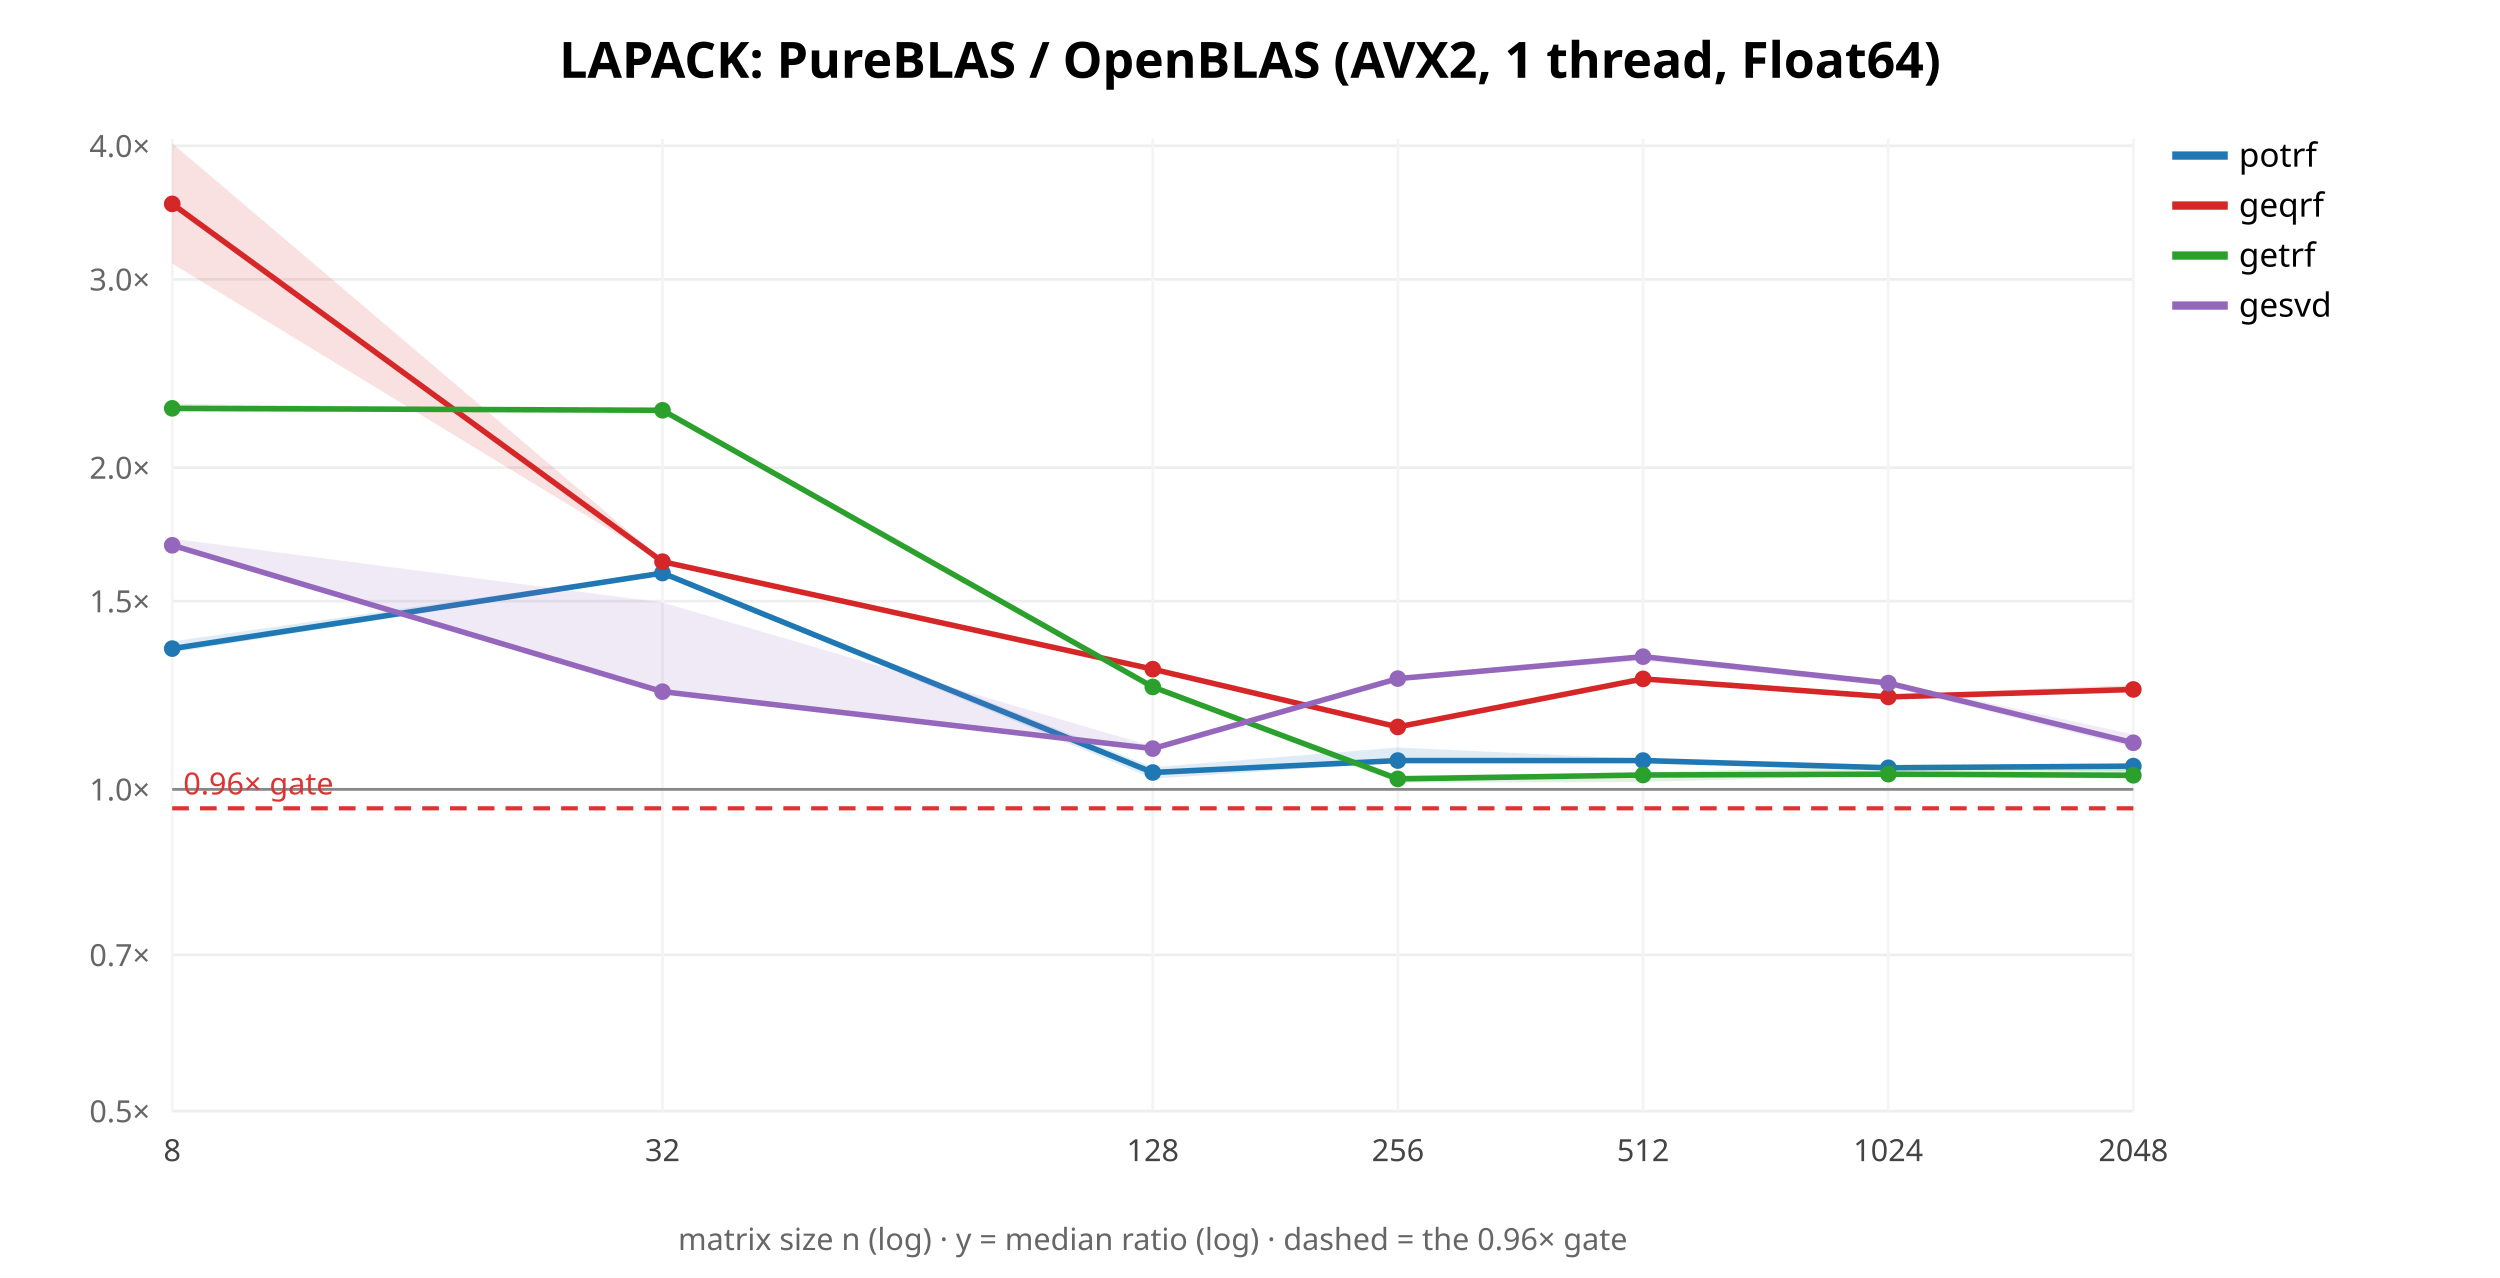
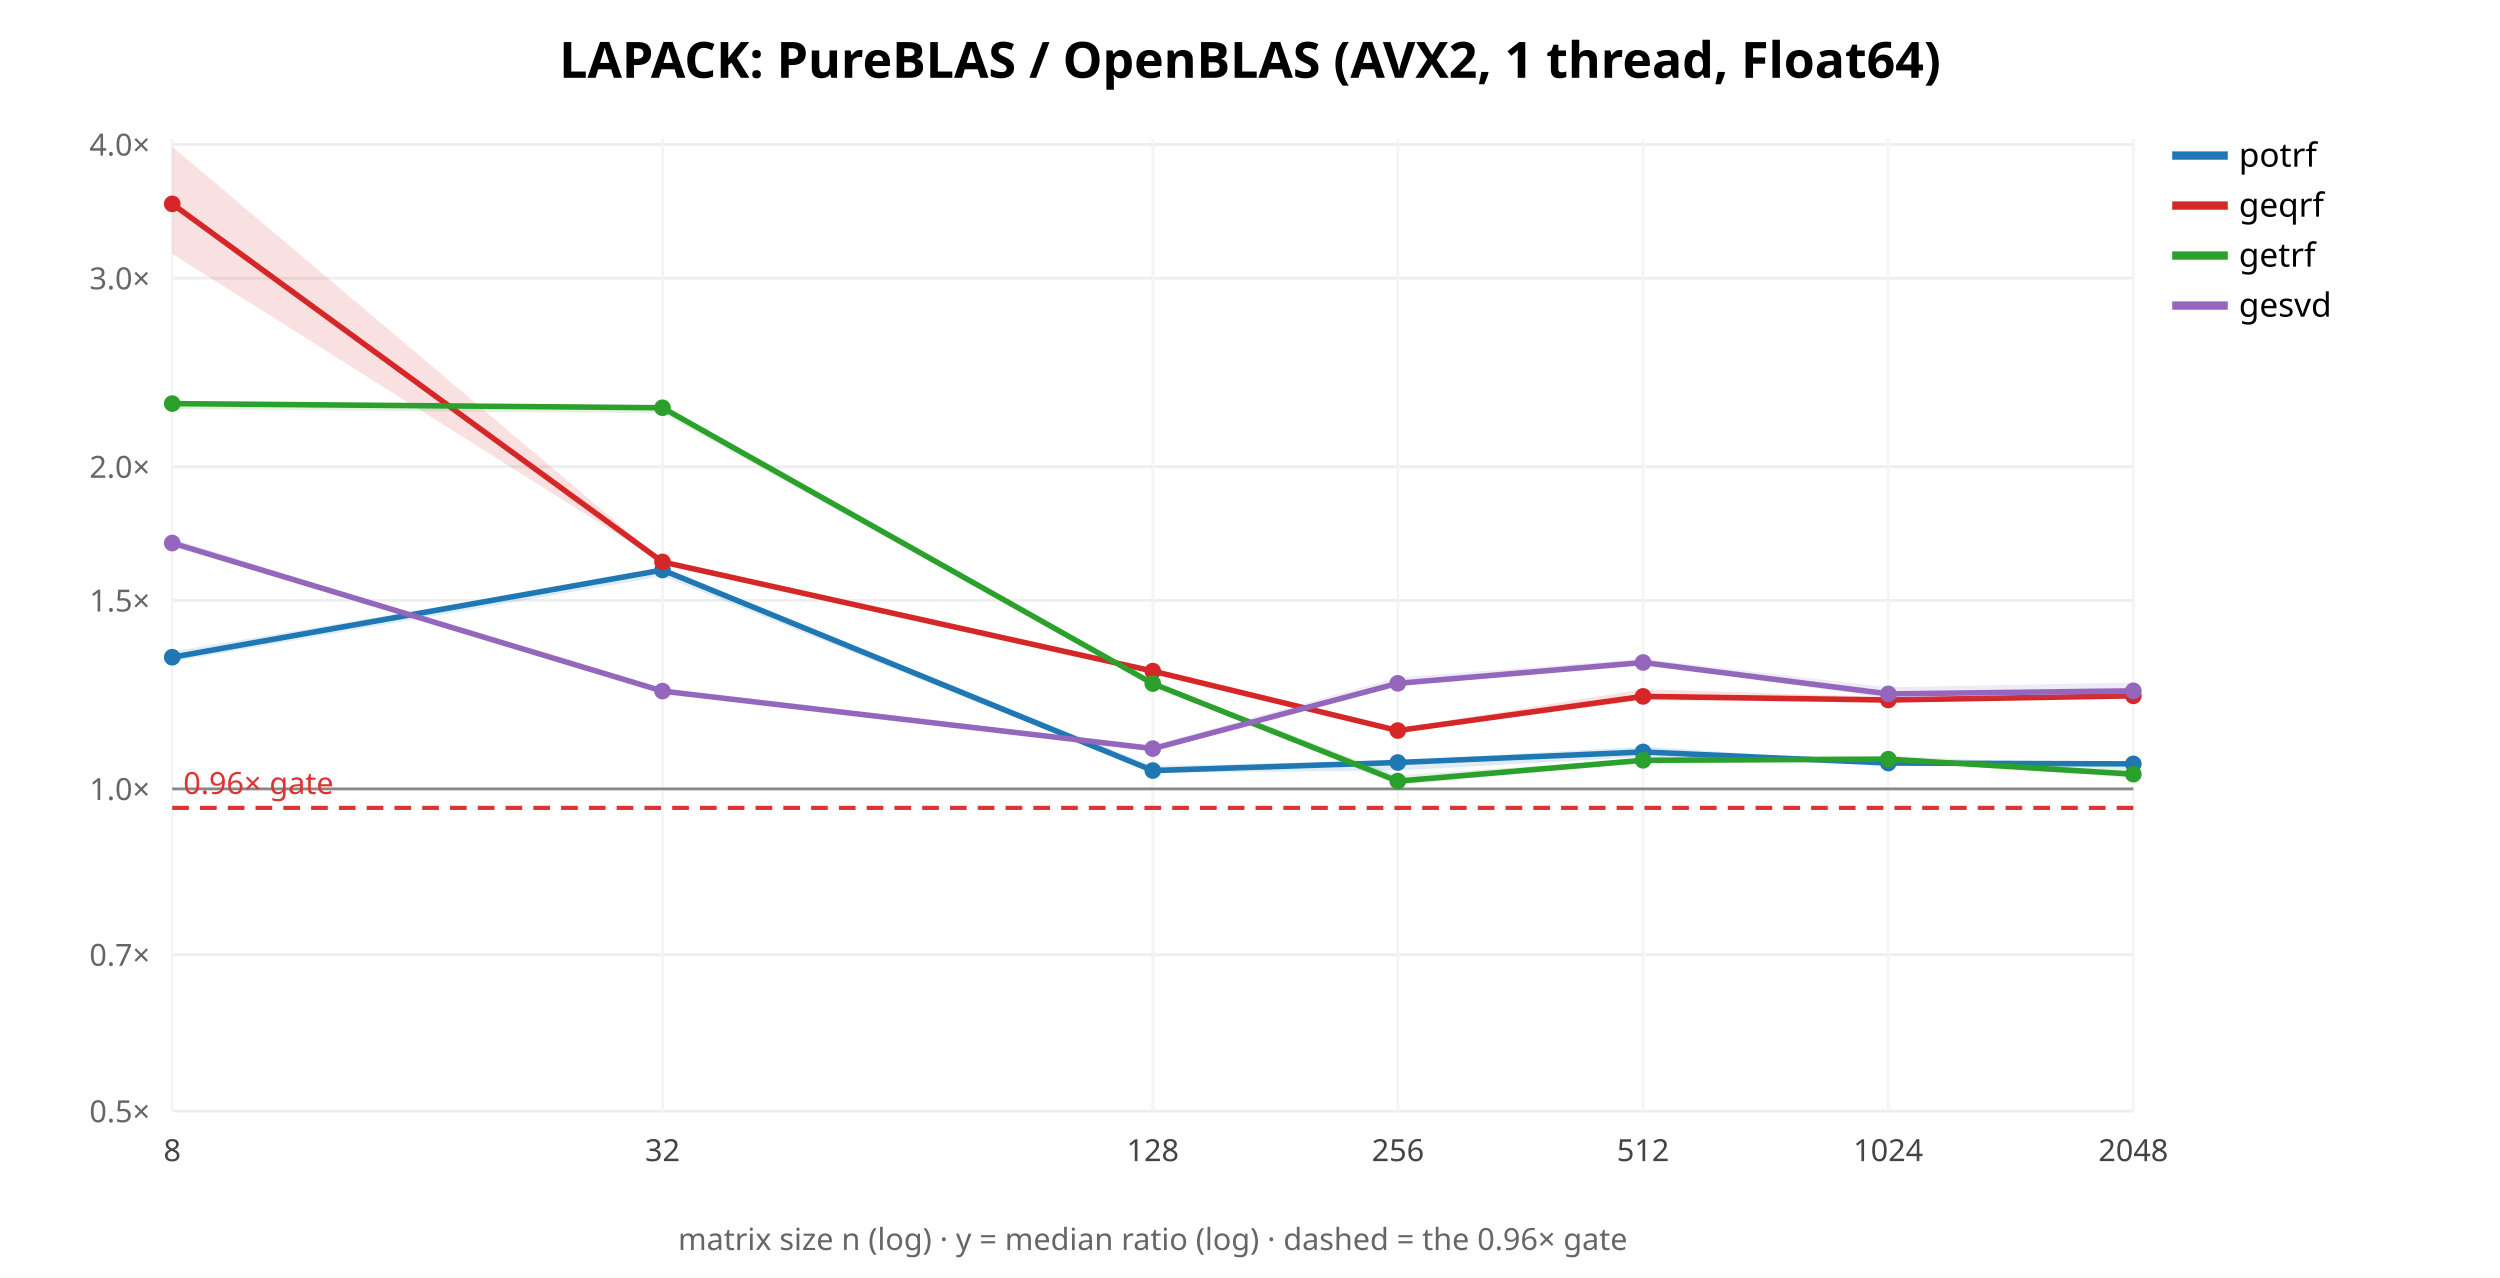
<svg xmlns="http://www.w3.org/2000/svg" width="900" height="460" font-family="sans-serif">
  <rect width="900" height="460" fill="white" />
  <text x="450.0" y="28" text-anchor="middle" font-size="18" font-weight="bold">LAPACK: PureBLAS / OpenBLAS (AVX2, 1 thread, Float64)</text>
  <line x1="62" y1="400.0" x2="768" y2="400.0" stroke="#eee" />
  <text x="54" y="404.0" text-anchor="end" font-size="11" fill="#666">0.5×</text>
-   <line x1="62" y1="343.773" x2="768" y2="343.773" stroke="#eee" />
-   <text x="54" y="347.773" text-anchor="end" font-size="11" fill="#666">0.7×</text>
-   <line x1="62" y1="284.17" x2="768" y2="284.17" stroke="#eee" />
-   <text x="54" y="288.17" text-anchor="end" font-size="11" fill="#666">1.0×</text>
-   <line x1="62" y1="216.414" x2="768" y2="216.414" stroke="#eee" />
-   <text x="54" y="220.414" text-anchor="end" font-size="11" fill="#666">1.5×</text>
-   <line x1="62" y1="168.34" x2="768" y2="168.34" stroke="#eee" />
-   <text x="54" y="172.34" text-anchor="end" font-size="11" fill="#666">2.0×</text>
-   <line x1="62" y1="100.584" x2="768" y2="100.584" stroke="#eee" />
-   <text x="54" y="104.584" text-anchor="end" font-size="11" fill="#666">3.0×</text>
-   <line x1="62" y1="52.51" x2="768" y2="52.51" stroke="#eee" />
-   <text x="54" y="56.51" text-anchor="end" font-size="11" fill="#666">4.0×</text>
+   <line x1="62" y1="343.692" x2="768" y2="343.692" stroke="#eee" />
+   <text x="54" y="347.692" text-anchor="end" font-size="11" fill="#666">0.7×</text>
+   <line x1="62" y1="284.004" x2="768" y2="284.004" stroke="#eee" />
+   <text x="54" y="288.004" text-anchor="end" font-size="11" fill="#666">1.0×</text>
+   <line x1="62" y1="216.15" x2="768" y2="216.15" stroke="#eee" />
+   <text x="54" y="220.15" text-anchor="end" font-size="11" fill="#666">1.5×</text>
+   <line x1="62" y1="168.008" x2="768" y2="168.008" stroke="#eee" />
+   <text x="54" y="172.008" text-anchor="end" font-size="11" fill="#666">2.0×</text>
+   <line x1="62" y1="100.154" x2="768" y2="100.154" stroke="#eee" />
+   <text x="54" y="104.154" text-anchor="end" font-size="11" fill="#666">3.0×</text>
+   <line x1="62" y1="52.012" x2="768" y2="52.012" stroke="#eee" />
+   <text x="54" y="56.012" text-anchor="end" font-size="11" fill="#666">4.0×</text>
  <line x1="62.0" y1="50" x2="62.0" y2="400" stroke="#f4f4f4" />
  <text x="62.0" y="418" text-anchor="middle" font-size="11" fill="#444">8</text>
  <line x1="238.5" y1="50" x2="238.5" y2="400" stroke="#f4f4f4" />
  <text x="238.5" y="418" text-anchor="middle" font-size="11" fill="#444">32</text>
  <line x1="415.0" y1="50" x2="415.0" y2="400" stroke="#f4f4f4" />
  <text x="415.0" y="418" text-anchor="middle" font-size="11" fill="#444">128</text>
  <line x1="503.25" y1="50" x2="503.25" y2="400" stroke="#f4f4f4" />
  <text x="503.25" y="418" text-anchor="middle" font-size="11" fill="#444">256</text>
  <line x1="591.5" y1="50" x2="591.5" y2="400" stroke="#f4f4f4" />
  <text x="591.5" y="418" text-anchor="middle" font-size="11" fill="#444">512</text>
  <line x1="679.75" y1="50" x2="679.75" y2="400" stroke="#f4f4f4" />
  <text x="679.75" y="418" text-anchor="middle" font-size="11" fill="#444">1024</text>
  <line x1="768.0" y1="50" x2="768.0" y2="400" stroke="#f4f4f4" />
  <text x="768.0" y="418" text-anchor="middle" font-size="11" fill="#444">2048</text>
-   <line x1="62" y1="284.17" x2="768" y2="284.17" stroke="#888" />
-   <line x1="62" y1="290.992" x2="768" y2="290.992" stroke="#d33" stroke-width="1.5" stroke-dasharray="6 4" />
-   <text x="66" y="285.992" font-size="11" fill="#d33">0.96× gate</text>
-   <polygon points="62.0,230.9 238.5,205.8 415.0,276.2 503.2,269.1 591.5,273.2 679.8,275.4 768.0,275.2 768.0,277.6 679.8,276.7 591.5,274.5 503.2,274.5 415.0,280.3 238.5,206.8 62.0,235.0" fill="#1f77b4" opacity="0.14" stroke="none" />
-   <polyline points="62.0,233.5 238.5,206.3 415.0,278.1 503.2,273.8 591.5,273.8 679.8,276.4 768.0,275.8" fill="none" stroke="#1f77b4" stroke-width="2" />
-   <circle cx="62.0" cy="233.5" r="3" fill="#1f77b4" />
-   <circle cx="238.5" cy="206.3" r="3" fill="#1f77b4" />
-   <circle cx="415.0" cy="278.1" r="3" fill="#1f77b4" />
-   <circle cx="503.2" cy="273.8" r="3" fill="#1f77b4" />
-   <circle cx="591.5" cy="273.8" r="3" fill="#1f77b4" />
-   <circle cx="679.8" cy="276.4" r="3" fill="#1f77b4" />
-   <circle cx="768.0" cy="275.8" r="3" fill="#1f77b4" />
+   <line x1="62" y1="284.004" x2="768" y2="284.004" stroke="#888" />
+   <line x1="62" y1="290.835" x2="768" y2="290.835" stroke="#d33" stroke-width="1.5" stroke-dasharray="6 4" />
+   <text x="66" y="285.835" font-size="11" fill="#d33">0.96× gate</text>
+   <polygon points="62.0,234.5 238.5,205.1 415.0,275.7 503.2,273.8 591.5,268.8 679.8,274.6 768.0,274.5 768.0,275.7 679.8,274.9 591.5,272.5 503.2,277.4 415.0,278.2 238.5,207.4 62.0,238.2" fill="#1f77b4" opacity="0.14" stroke="none" />
+   <polyline points="62.0,236.6 238.5,205.2 415.0,277.4 503.2,274.5 591.5,270.7 679.8,274.7 768.0,275.0" fill="none" stroke="#1f77b4" stroke-width="2" />
+   <circle cx="62.0" cy="236.6" r="3" fill="#1f77b4" />
+   <circle cx="238.5" cy="205.2" r="3" fill="#1f77b4" />
+   <circle cx="415.0" cy="277.4" r="3" fill="#1f77b4" />
+   <circle cx="503.2" cy="274.5" r="3" fill="#1f77b4" />
+   <circle cx="591.5" cy="270.7" r="3" fill="#1f77b4" />
+   <circle cx="679.8" cy="274.7" r="3" fill="#1f77b4" />
+   <circle cx="768.0" cy="275.0" r="3" fill="#1f77b4" />
  <line x1="782" y1="56" x2="802" y2="56" stroke="#1f77b4" stroke-width="3" />
  <text x="806" y="60" font-size="12">potrf</text>
-   <polygon points="62.0,51.6 238.5,201.7 415.0,240.5 503.2,260.6 591.5,243.9 679.8,250.0 768.0,246.6 768.0,249.4 679.8,251.1 591.5,244.9 503.2,261.8 415.0,241.0 238.5,202.3 62.0,94.9" fill="#d62728" opacity="0.14" stroke="none" />
-   <polyline points="62.0,73.4 238.5,202.2 415.0,240.9 503.2,261.7 591.5,244.4 679.8,250.9 768.0,248.2" fill="none" stroke="#d62728" stroke-width="2" />
+   <polygon points="62.0,52.8 238.5,202.0 415.0,241.2 503.2,262.3 591.5,248.1 679.8,250.9 768.0,250.4 768.0,250.8 679.8,252.9 591.5,252.1 503.2,263.5 415.0,241.8 238.5,202.6 62.0,91.4" fill="#d62728" opacity="0.14" stroke="none" />
+   <polyline points="62.0,73.4 238.5,202.3 415.0,241.6 503.2,263.0 591.5,250.7 679.8,252.0 768.0,250.5" fill="none" stroke="#d62728" stroke-width="2" />
  <circle cx="62.0" cy="73.4" r="3" fill="#d62728" />
-   <circle cx="238.5" cy="202.2" r="3" fill="#d62728" />
-   <circle cx="415.0" cy="240.9" r="3" fill="#d62728" />
-   <circle cx="503.2" cy="261.7" r="3" fill="#d62728" />
-   <circle cx="591.5" cy="244.4" r="3" fill="#d62728" />
-   <circle cx="679.8" cy="250.9" r="3" fill="#d62728" />
-   <circle cx="768.0" cy="248.2" r="3" fill="#d62728" />
+   <circle cx="238.5" cy="202.3" r="3" fill="#d62728" />
+   <circle cx="415.0" cy="241.6" r="3" fill="#d62728" />
+   <circle cx="503.2" cy="263.0" r="3" fill="#d62728" />
+   <circle cx="591.5" cy="250.7" r="3" fill="#d62728" />
+   <circle cx="679.8" cy="252.0" r="3" fill="#d62728" />
+   <circle cx="768.0" cy="250.5" r="3" fill="#d62728" />
  <line x1="782" y1="74" x2="802" y2="74" stroke="#d62728" stroke-width="3" />
  <text x="806" y="78" font-size="12">geqrf</text>
-   <polygon points="62.0,145.4 238.5,147.5 415.0,246.8 503.2,279.1 591.5,278.1 679.8,275.6 768.0,276.3 768.0,280.5 679.8,279.2 591.5,281.5 503.2,281.8 415.0,247.8 238.5,148.1 62.0,148.4" fill="#2ca02c" opacity="0.14" stroke="none" />
-   <polyline points="62.0,147.0 238.5,147.7 415.0,247.3 503.2,280.4 591.5,279.0 679.8,278.7 768.0,279.1" fill="none" stroke="#2ca02c" stroke-width="2" />
-   <circle cx="62.0" cy="147.0" r="3" fill="#2ca02c" />
-   <circle cx="238.5" cy="147.7" r="3" fill="#2ca02c" />
-   <circle cx="415.0" cy="247.3" r="3" fill="#2ca02c" />
-   <circle cx="503.2" cy="280.4" r="3" fill="#2ca02c" />
-   <circle cx="591.5" cy="279.0" r="3" fill="#2ca02c" />
-   <circle cx="679.8" cy="278.7" r="3" fill="#2ca02c" />
-   <circle cx="768.0" cy="279.1" r="3" fill="#2ca02c" />
+   <polygon points="62.0,144.5 238.5,146.7 415.0,245.5 503.2,279.1 591.5,273.2 679.8,272.0 768.0,276.3 768.0,280.0 679.8,273.7 591.5,274.3 503.2,282.7 415.0,246.5 238.5,148.8 62.0,147.3" fill="#2ca02c" opacity="0.14" stroke="none" />
+   <polyline points="62.0,145.3 238.5,146.8 415.0,246.1 503.2,281.2 591.5,273.7 679.8,273.3 768.0,278.7" fill="none" stroke="#2ca02c" stroke-width="2" />
+   <circle cx="62.0" cy="145.3" r="3" fill="#2ca02c" />
+   <circle cx="238.5" cy="146.8" r="3" fill="#2ca02c" />
+   <circle cx="415.0" cy="246.1" r="3" fill="#2ca02c" />
+   <circle cx="503.2" cy="281.2" r="3" fill="#2ca02c" />
+   <circle cx="591.5" cy="273.7" r="3" fill="#2ca02c" />
+   <circle cx="679.8" cy="273.3" r="3" fill="#2ca02c" />
+   <circle cx="768.0" cy="278.7" r="3" fill="#2ca02c" />
  <line x1="782" y1="92" x2="802" y2="92" stroke="#2ca02c" stroke-width="3" />
  <text x="806" y="96" font-size="12">getrf</text>
-   <polygon points="62.0,193.9 238.5,216.9 415.0,268.7 503.2,244.2 591.5,235.7 679.8,245.2 768.0,264.4 768.0,269.1 679.8,247.1 591.5,237.8 503.2,244.9 415.0,269.8 238.5,249.1 62.0,196.7" fill="#9467bd" opacity="0.14" stroke="none" />
-   <polyline points="62.0,196.3 238.5,249.0 415.0,269.5 503.2,244.3 591.5,236.4 679.8,245.9 768.0,267.4" fill="none" stroke="#9467bd" stroke-width="2" />
-   <circle cx="62.0" cy="196.3" r="3" fill="#9467bd" />
-   <circle cx="238.5" cy="249.0" r="3" fill="#9467bd" />
+   <polygon points="62.0,193.9 238.5,248.7 415.0,268.3 503.2,243.9 591.5,237.2 679.8,247.4 768.0,245.7 768.0,251.2 679.8,251.5 591.5,238.9 503.2,246.4 415.0,270.1 238.5,249.1 62.0,195.6" fill="#9467bd" opacity="0.14" stroke="none" />
+   <polyline points="62.0,195.5 238.5,248.8 415.0,269.5 503.2,246.0 591.5,238.5 679.8,249.8 768.0,248.7" fill="none" stroke="#9467bd" stroke-width="2" />
+   <circle cx="62.0" cy="195.5" r="3" fill="#9467bd" />
+   <circle cx="238.5" cy="248.8" r="3" fill="#9467bd" />
  <circle cx="415.0" cy="269.5" r="3" fill="#9467bd" />
-   <circle cx="503.2" cy="244.3" r="3" fill="#9467bd" />
-   <circle cx="591.5" cy="236.4" r="3" fill="#9467bd" />
-   <circle cx="679.8" cy="245.9" r="3" fill="#9467bd" />
-   <circle cx="768.0" cy="267.4" r="3" fill="#9467bd" />
+   <circle cx="503.2" cy="246.0" r="3" fill="#9467bd" />
+   <circle cx="591.5" cy="238.5" r="3" fill="#9467bd" />
+   <circle cx="679.8" cy="249.8" r="3" fill="#9467bd" />
+   <circle cx="768.0" cy="248.7" r="3" fill="#9467bd" />
  <line x1="782" y1="110" x2="802" y2="110" stroke="#9467bd" stroke-width="3" />
  <text x="806" y="114" font-size="12">gesvd</text>
  <text x="415.0" y="450" text-anchor="middle" font-size="11" fill="#666">matrix size n (log) · y = median ratio (log) · dashed = the 0.96× gate</text>
</svg>
